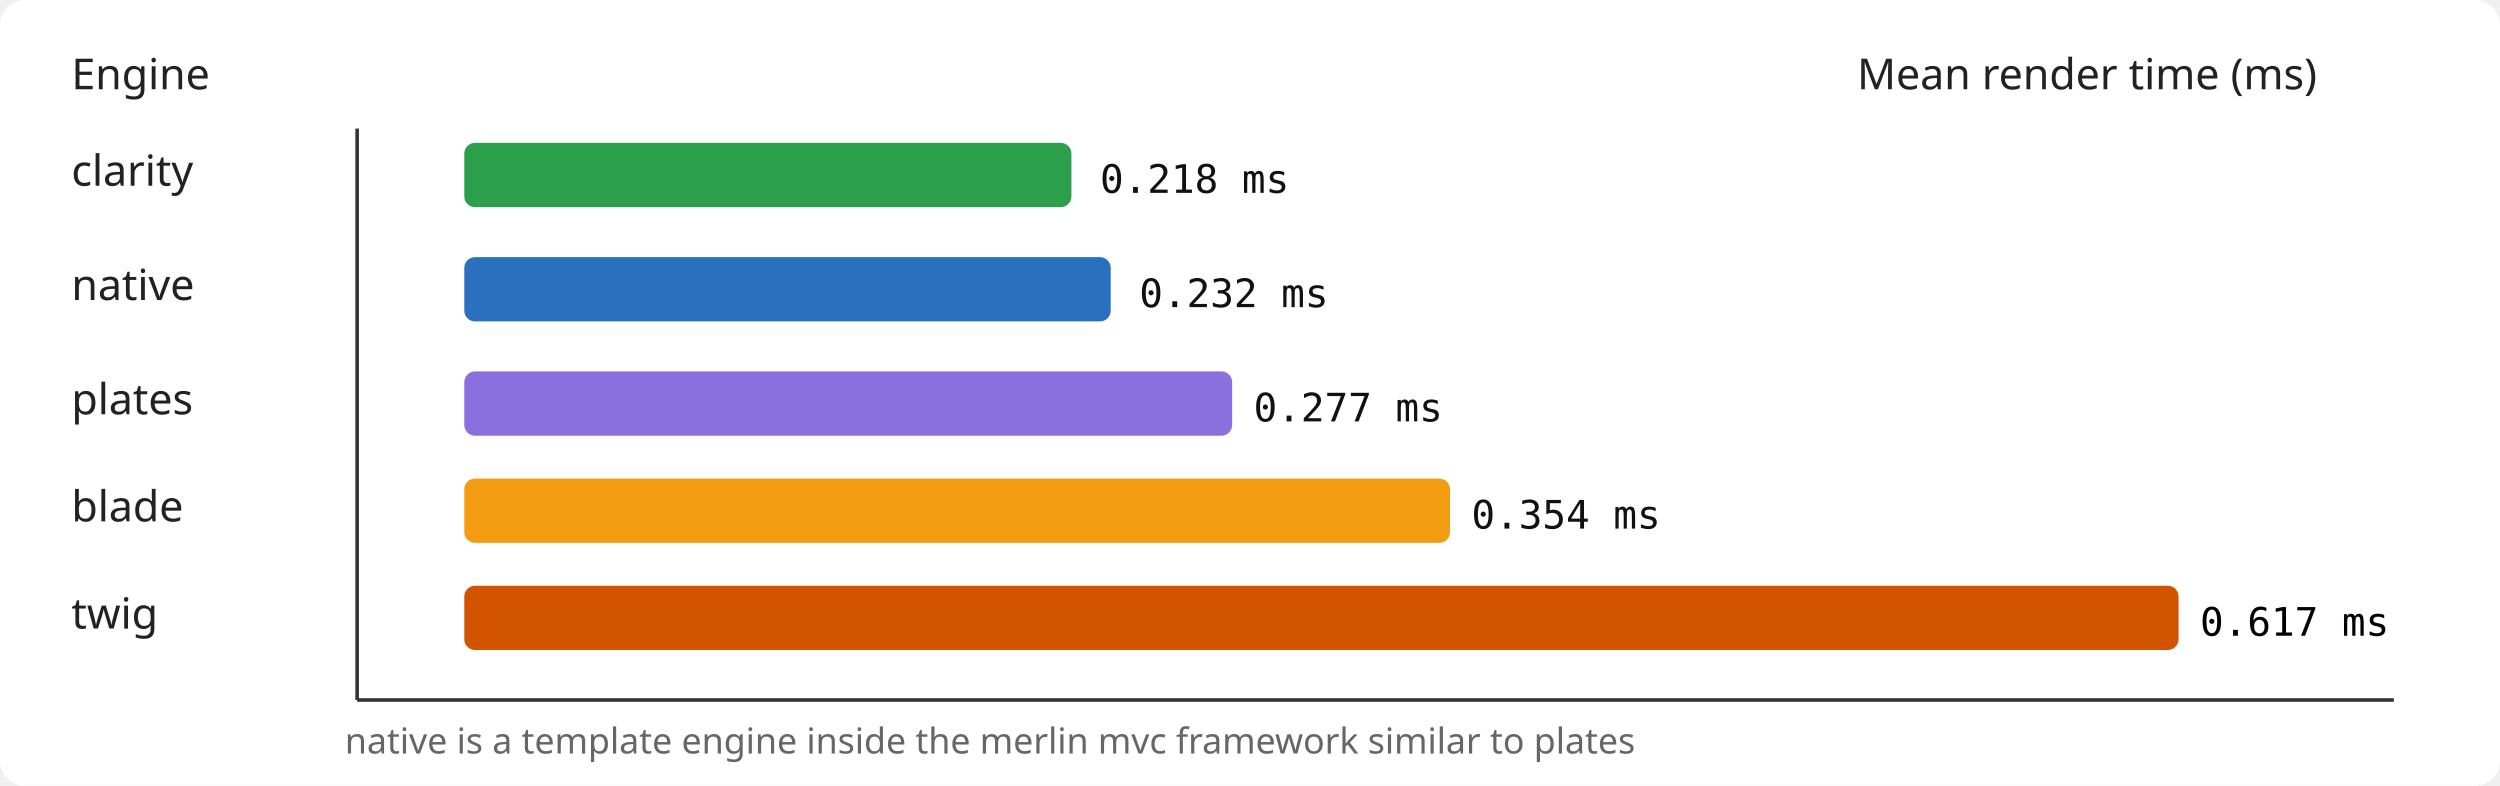
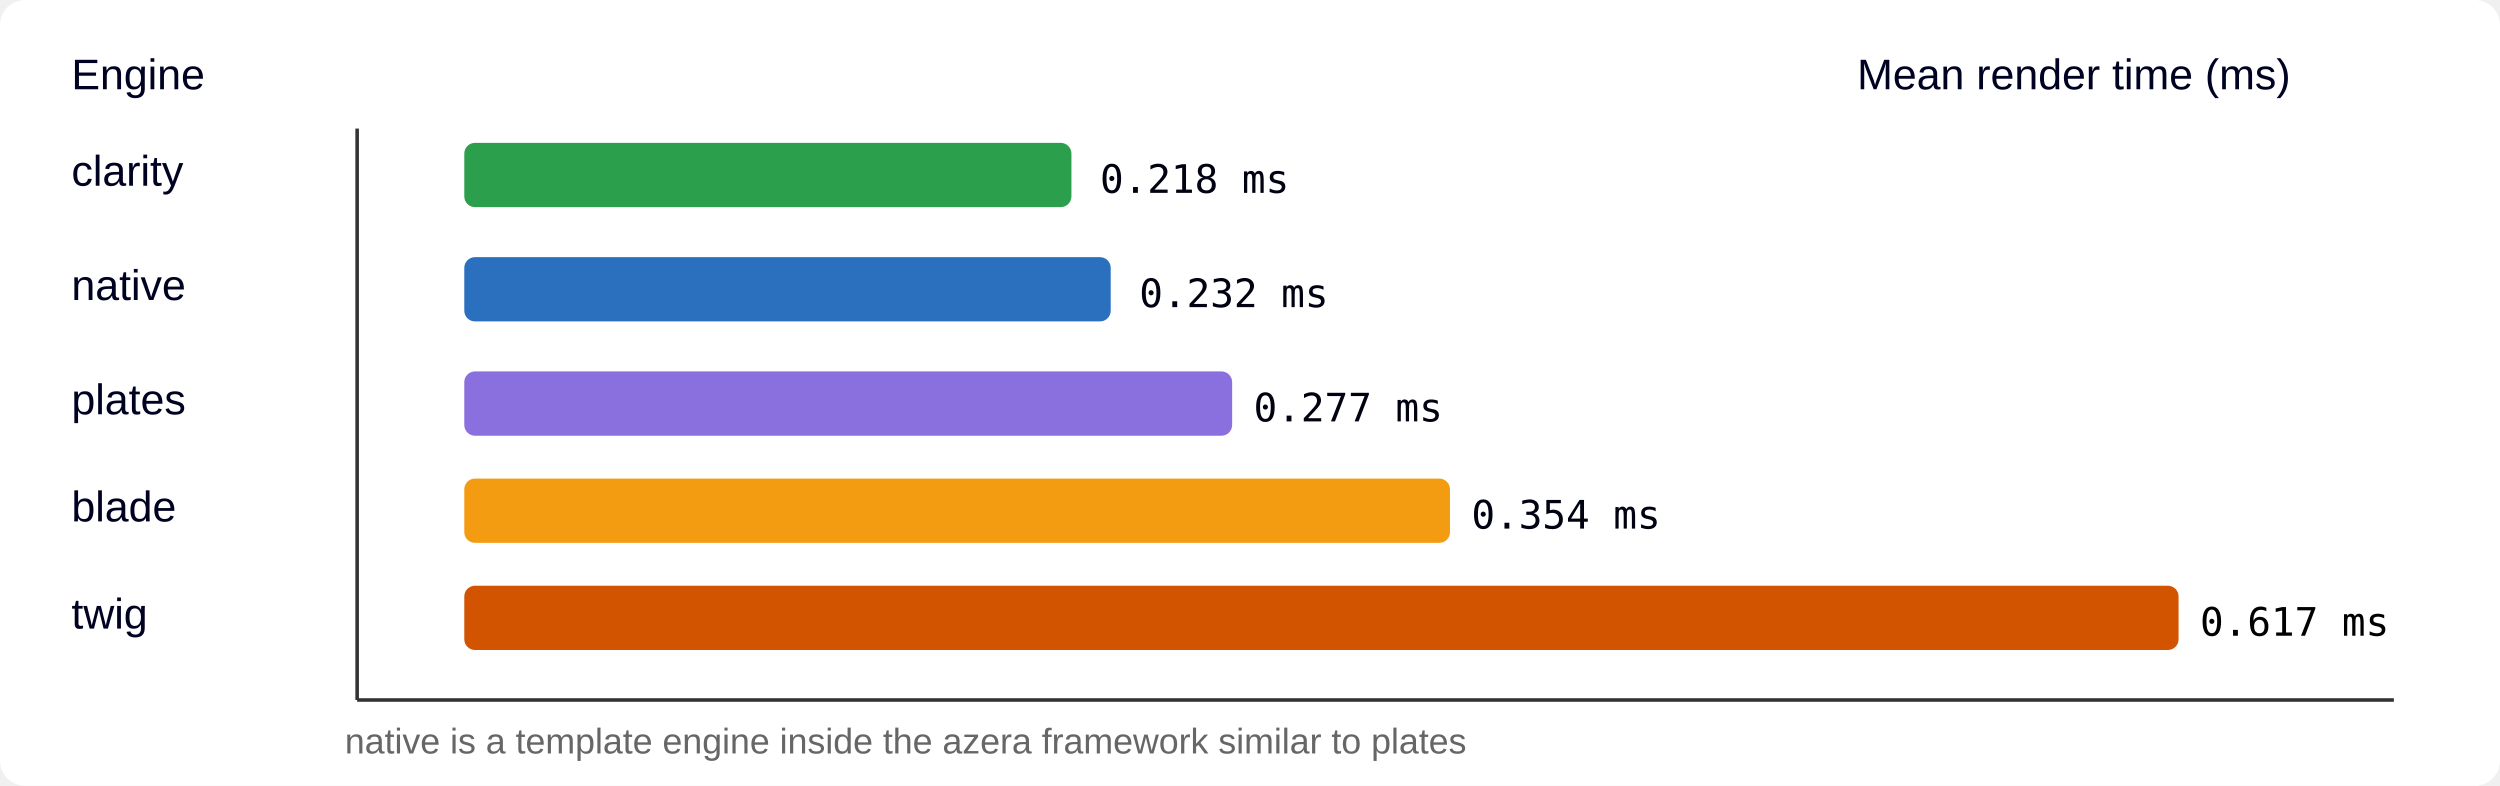
- <svg xmlns="http://www.w3.org/2000/svg" xmlns:ns1="http://sodipodi.sourceforge.net/DTD/sodipodi-0.0.dtd" viewBox="0 0 700 220" role="img" aria-labelledby="title" version="1.1" id="svg13" ns1:docname="benchmark-results.svg">
-   <defs id="defs13" />
-   <ns1:namedview id="namedview13" pagecolor="#505050" bordercolor="#eeeeee" borderopacity="1" />
-   <style id="style1">
-     .bg { fill: #ffffff }
-     .axis { stroke: #333; stroke-width: 1 }
-     .label { font: 12px sans-serif; fill: #222 }
-     .value { font: 11px monospace; fill: #111 }
-     .bar-clarity { fill: #2b9f4b }
-     .bar-native { fill: #2b6fbf }
-     .bar-plates { fill: #8a6fdf }
-     .bar-blade { fill: #f39c12 }
-     .bar-twig { fill: #d35400 }
-   </style>
-   <rect x="0" y="0" width="700" height="220" rx="7" class="bg" id="rect12-4" ry="7" />
-   <line x1="100" y1="36" x2="100" y2="196" class="axis" id="line1" />
-   <line x1="100" y1="196" x2="670.284" y2="196" class="axis" id="line2" />
-   <text x="20" y="25" class="label" id="text2" style="font-style:normal;font-variant:normal;font-weight:normal;font-stretch:normal;font-size:12px;line-height:normal;font-family:sans-serif">Engine</text>
-   <text x="520" y="25" class="label" id="text3" style="font-style:normal;font-variant:normal;font-weight:normal;font-stretch:normal;font-size:12px;line-height:normal;font-family:sans-serif">Mean render time (ms)</text>
-   <text x="96.558" y="210.978" class="label" id="text3-4" style="font-style:normal;font-variant:normal;font-weight:normal;font-stretch:normal;font-size:10px;line-height:normal;font-family:sans-serif;fill:#666666">native is a template engine inside the merlin mvc framework similar to plates</text>
-   <text x="20" y="84" class="label" id="text4" style="font-style:normal;font-variant:normal;font-weight:normal;font-stretch:normal;font-size:12px;line-height:normal;font-family:sans-serif">native</text>
-   <rect x="130" y="72" width="181" height="18" rx="3" class="bar-native" id="rect4" />
-   <text x="319" y="86" class="value" id="text5" style="font-style:normal;font-variant:normal;font-weight:normal;font-stretch:normal;font-size:11px;line-height:normal;font-family:monospace">0.232 ms</text>
-   <text x="20" y="52" class="label" id="text6" style="font-style:normal;font-variant:normal;font-weight:normal;font-stretch:normal;font-size:12px;line-height:normal;font-family:sans-serif">clarity</text>
-   <rect x="130" y="40" width="170" height="18" rx="3" class="bar-clarity" id="rect6" />
-   <text x="308" y="54" class="value" id="text7" style="font-style:normal;font-variant:normal;font-weight:normal;font-stretch:normal;font-size:11px;line-height:normal;font-family:monospace">0.218 ms</text>
-   <text x="20" y="116" class="label" id="text8" style="font-style:normal;font-variant:normal;font-weight:normal;font-stretch:normal;font-size:12px;line-height:normal;font-family:sans-serif">plates</text>
-   <rect x="130" y="104" width="215" height="18" rx="3" class="bar-plates" id="rect8" />
-   <text x="351" y="118" class="value" id="text9" style="font-style:normal;font-variant:normal;font-weight:normal;font-stretch:normal;font-size:11px;line-height:normal;font-family:monospace">0.277 ms</text>
-   <text x="20" y="146" class="label" id="text10" style="font-style:normal;font-variant:normal;font-weight:normal;font-stretch:normal;font-size:12px;line-height:normal;font-family:sans-serif">blade</text>
-   <rect x="130" y="134" width="276" height="18" rx="3" class="bar-blade" id="rect10" />
-   <text x="412" y="148" class="value" id="text11" style="font-style:normal;font-variant:normal;font-weight:normal;font-stretch:normal;font-size:11px;line-height:normal;font-family:monospace">0.354 ms</text>
-   <text x="20" y="176" class="label" id="text12" style="font-style:normal;font-variant:normal;font-weight:normal;font-stretch:normal;font-size:12px;line-height:normal;font-family:sans-serif">twig</text>
-   <rect x="130" y="164" width="480" height="18" rx="3" class="bar-twig" id="rect12" />
-   <text x="616" y="178" class="value" id="text13" style="font-style:normal;font-variant:normal;font-weight:normal;font-stretch:normal;font-size:11px;line-height:normal;font-family:monospace;fill:#000000;fill-opacity:1">0.617 ms</text>
+ <svg xmlns="http://www.w3.org/2000/svg" width="100%" height="100%" viewBox="0 0 700 220" version="1.1" xml:space="preserve" style="fill-rule:evenodd;clip-rule:evenodd;">
+   <path id="rect12-4" d="M700,7l0,206c0,3.863 -3.137,7 -7,7l-686,0c-3.863,0 -7,-3.137 -7,-7l0,-206c0,-3.863 3.137,-7 7,-7l686,0c3.863,0 7,3.137 7,7Z" style="fill:#fff;" />
+   <path id="line1" d="M100,36l0,160" style="fill:none;fill-rule:nonzero;stroke:#333;stroke-width:1px;" />
+   <path id="line2" d="M100,196l570.284,0" style="fill:none;fill-rule:nonzero;stroke:#333;stroke-width:1px;" />
+   <text id="text2" x="20px" y="25px" style="font-family:'ArialMT', 'Arial', sans-serif;font-size:12px;fill:#000222;">Engine</text>
+   <text id="text3" x="520px" y="25px" style="font-family:'ArialMT', 'Arial', sans-serif;font-size:12px;fill:#000222;">Mean render time (ms)</text>
+   <text id="text3-4" x="96.558px" y="210.978px" style="font-family:'ArialMT', 'Arial', sans-serif;font-size:10px;fill:#666;">native is a template engine inside the azera framework similar to plates</text>
+   <text id="text4" x="20px" y="84px" style="font-family:'ArialMT', 'Arial', sans-serif;font-size:12px;fill:#000222;">native</text>
+   <path id="rect4" d="M311,75l0,12c0,1.656 -1.344,3 -3,3l-175,0c-1.656,0 -3,-1.344 -3,-3l0,-12c0,-1.656 1.344,-3 3,-3l175,0c1.656,0 3,1.344 3,3Z" style="fill:#2b6fbf;" />
+   <text id="text5" x="319px" y="86px" style="font-family:'Consolas', monospace;font-size:11px;fill:#000111;">0.232 ms</text>
+   <text id="text6" x="20px" y="52px" style="font-family:'ArialMT', 'Arial', sans-serif;font-size:12px;fill:#000222;">clarity</text>
+   <path id="rect6" d="M300,43l0,12c0,1.656 -1.344,3 -3,3l-164,0c-1.656,0 -3,-1.344 -3,-3l0,-12c0,-1.656 1.344,-3 3,-3l164,0c1.656,0 3,1.344 3,3Z" style="fill:#2b9f4b;" />
+   <text id="text7" x="308px" y="54px" style="font-family:'Consolas', monospace;font-size:11px;fill:#000111;">0.218 ms</text>
+   <text id="text8" x="20px" y="116px" style="font-family:'ArialMT', 'Arial', sans-serif;font-size:12px;fill:#000222;">plates</text>
+   <path id="rect8" d="M345,107l0,12c0,1.656 -1.344,3 -3,3l-209,0c-1.656,0 -3,-1.344 -3,-3l0,-12c0,-1.656 1.344,-3 3,-3l209,0c1.656,0 3,1.344 3,3Z" style="fill:#8a6fdf;" />
+   <text id="text9" x="351px" y="118px" style="font-family:'Consolas', monospace;font-size:11px;fill:#000111;">0.277 ms</text>
+   <text id="text10" x="20px" y="146px" style="font-family:'ArialMT', 'Arial', sans-serif;font-size:12px;fill:#000222;">blade</text>
+   <path id="rect10" d="M406,137l0,12c0,1.656 -1.344,3 -3,3l-270,0c-1.656,0 -3,-1.344 -3,-3l0,-12c0,-1.656 1.344,-3 3,-3l270,0c1.656,0 3,1.344 3,3Z" style="fill:#f39c12;" />
+   <text id="text11" x="412px" y="148px" style="font-family:'Consolas', monospace;font-size:11px;fill:#000111;">0.354 ms</text>
+   <text id="text12" x="20px" y="176px" style="font-family:'ArialMT', 'Arial', sans-serif;font-size:12px;fill:#000222;">twig</text>
+   <path id="rect12" d="M610,167l0,12c0,1.656 -1.344,3 -3,3l-474,0c-1.656,0 -3,-1.344 -3,-3l0,-12c0,-1.656 1.344,-3 3,-3l474,0c1.656,0 3,1.344 3,3Z" style="fill:#d35400;" />
+   <text id="text13" x="616px" y="178px" style="font-family:'Consolas', monospace;font-size:11px;">0.617 ms</text>
</svg>
